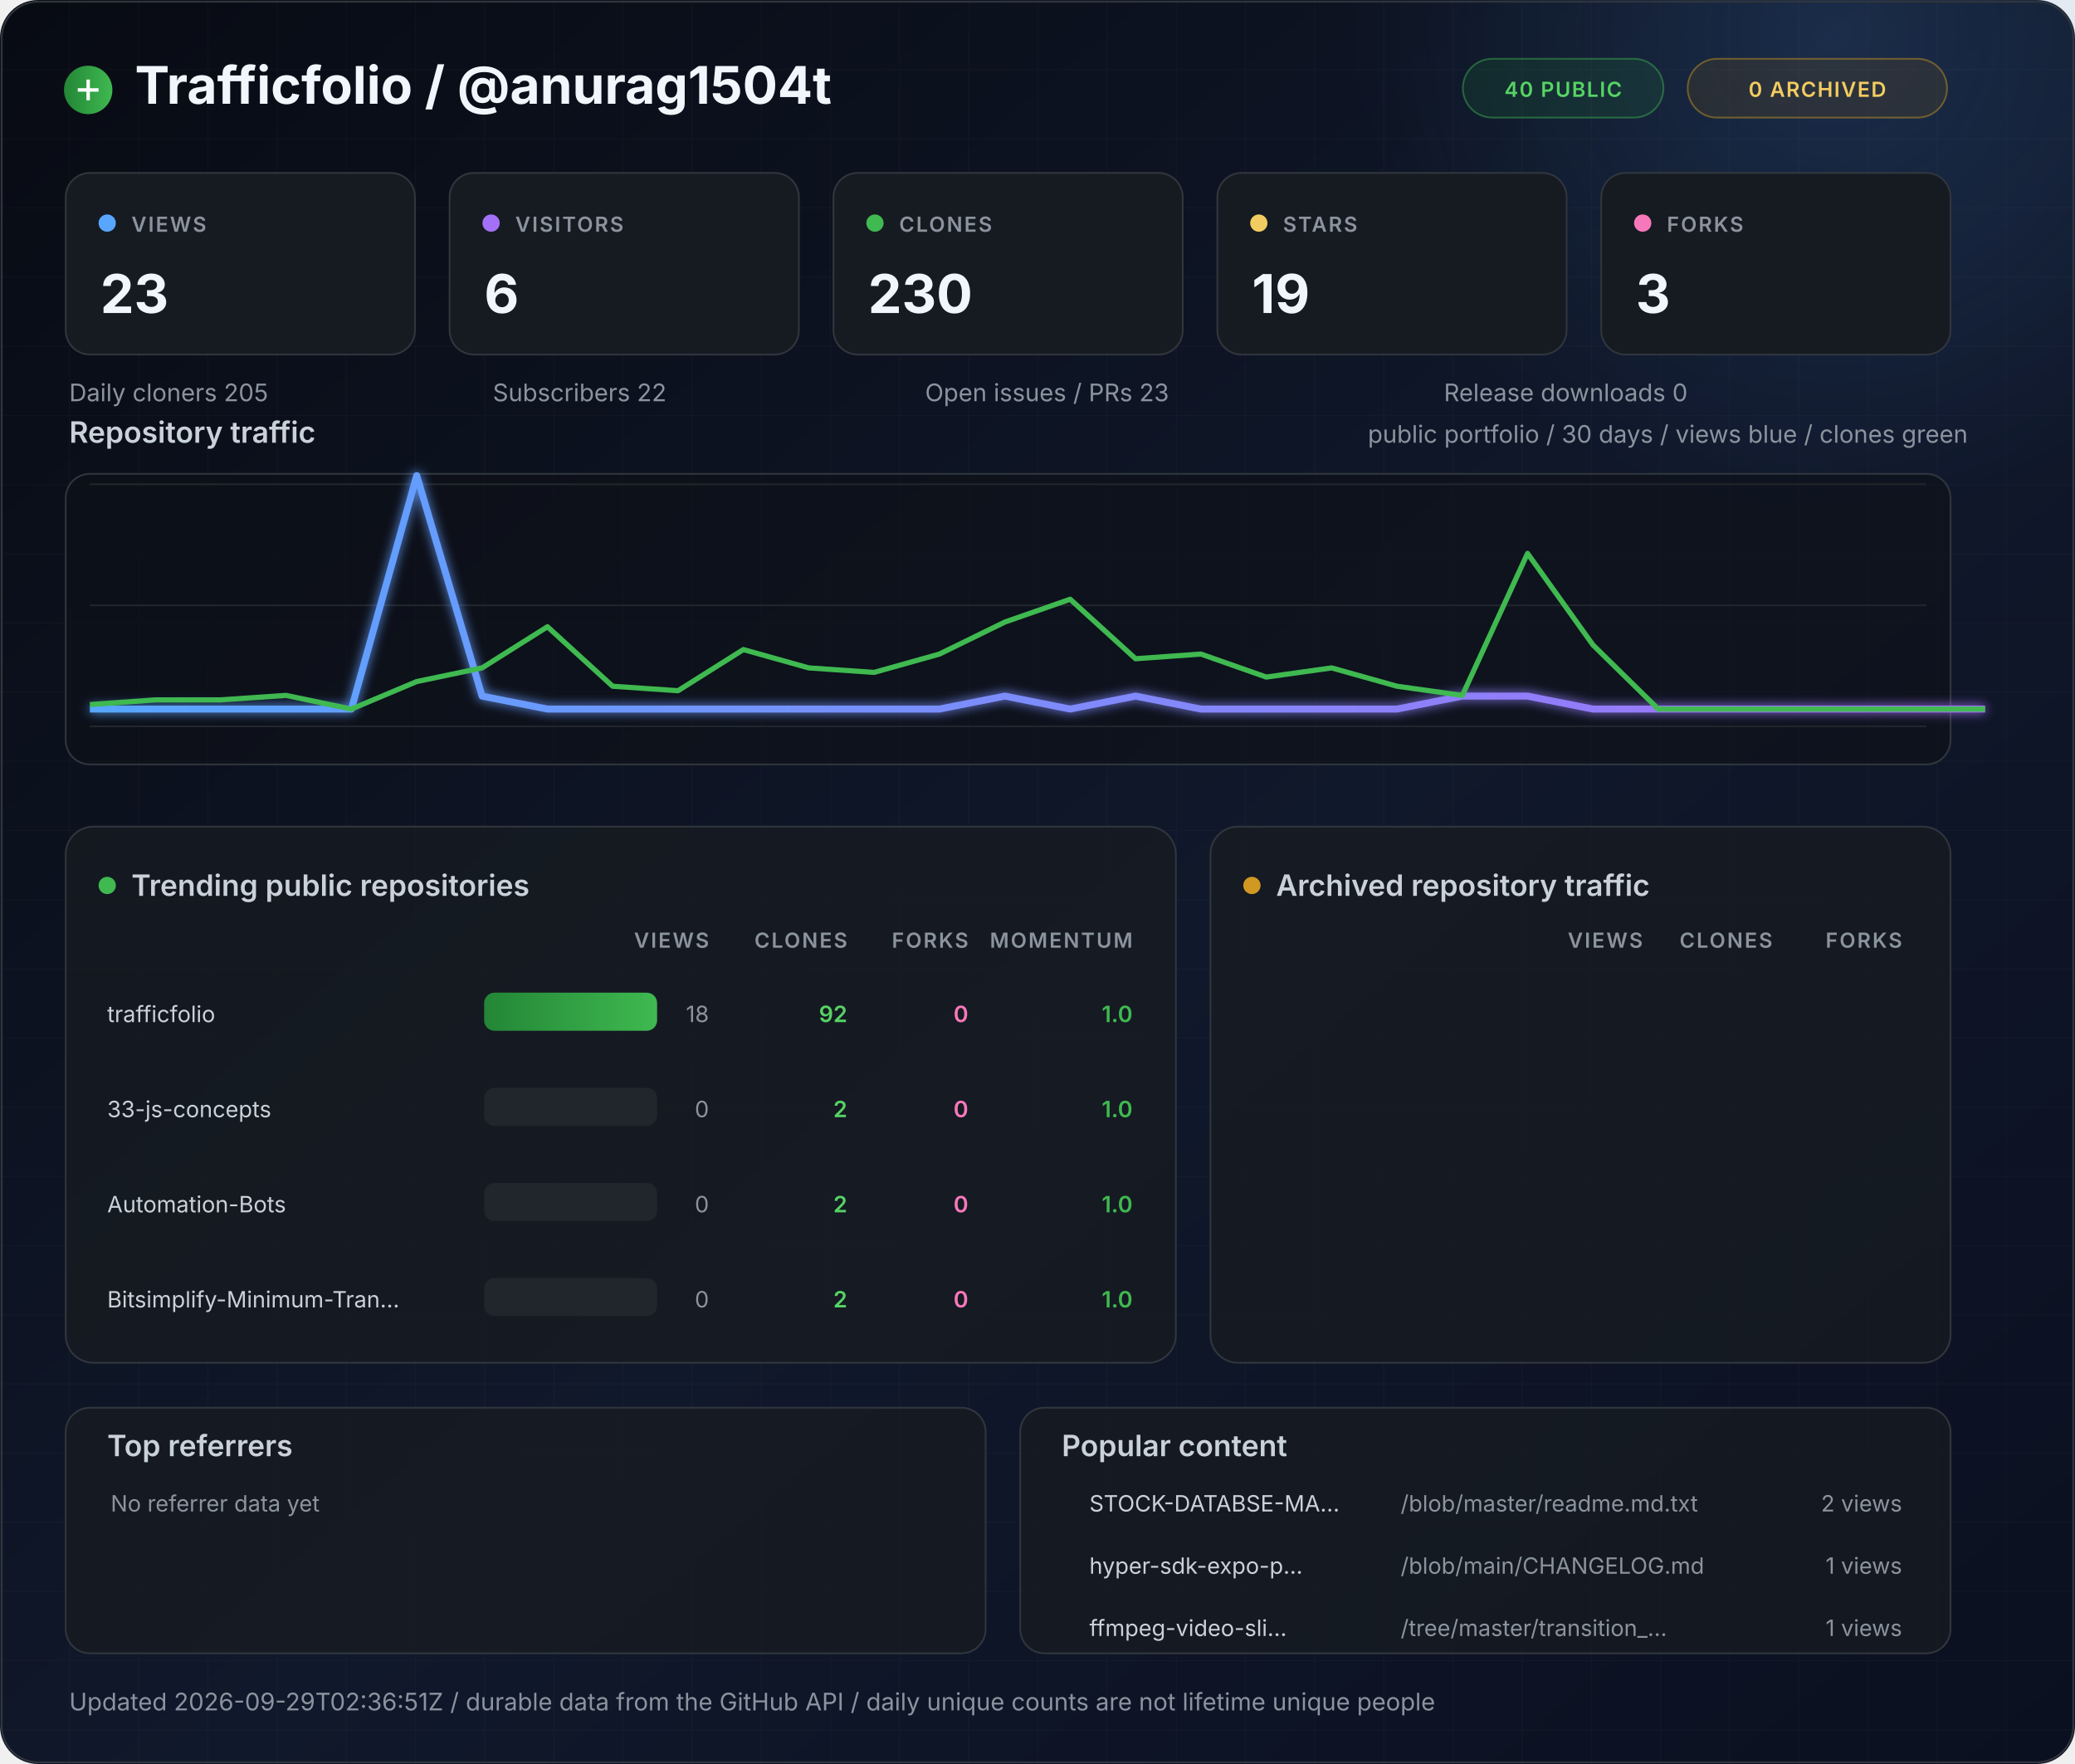
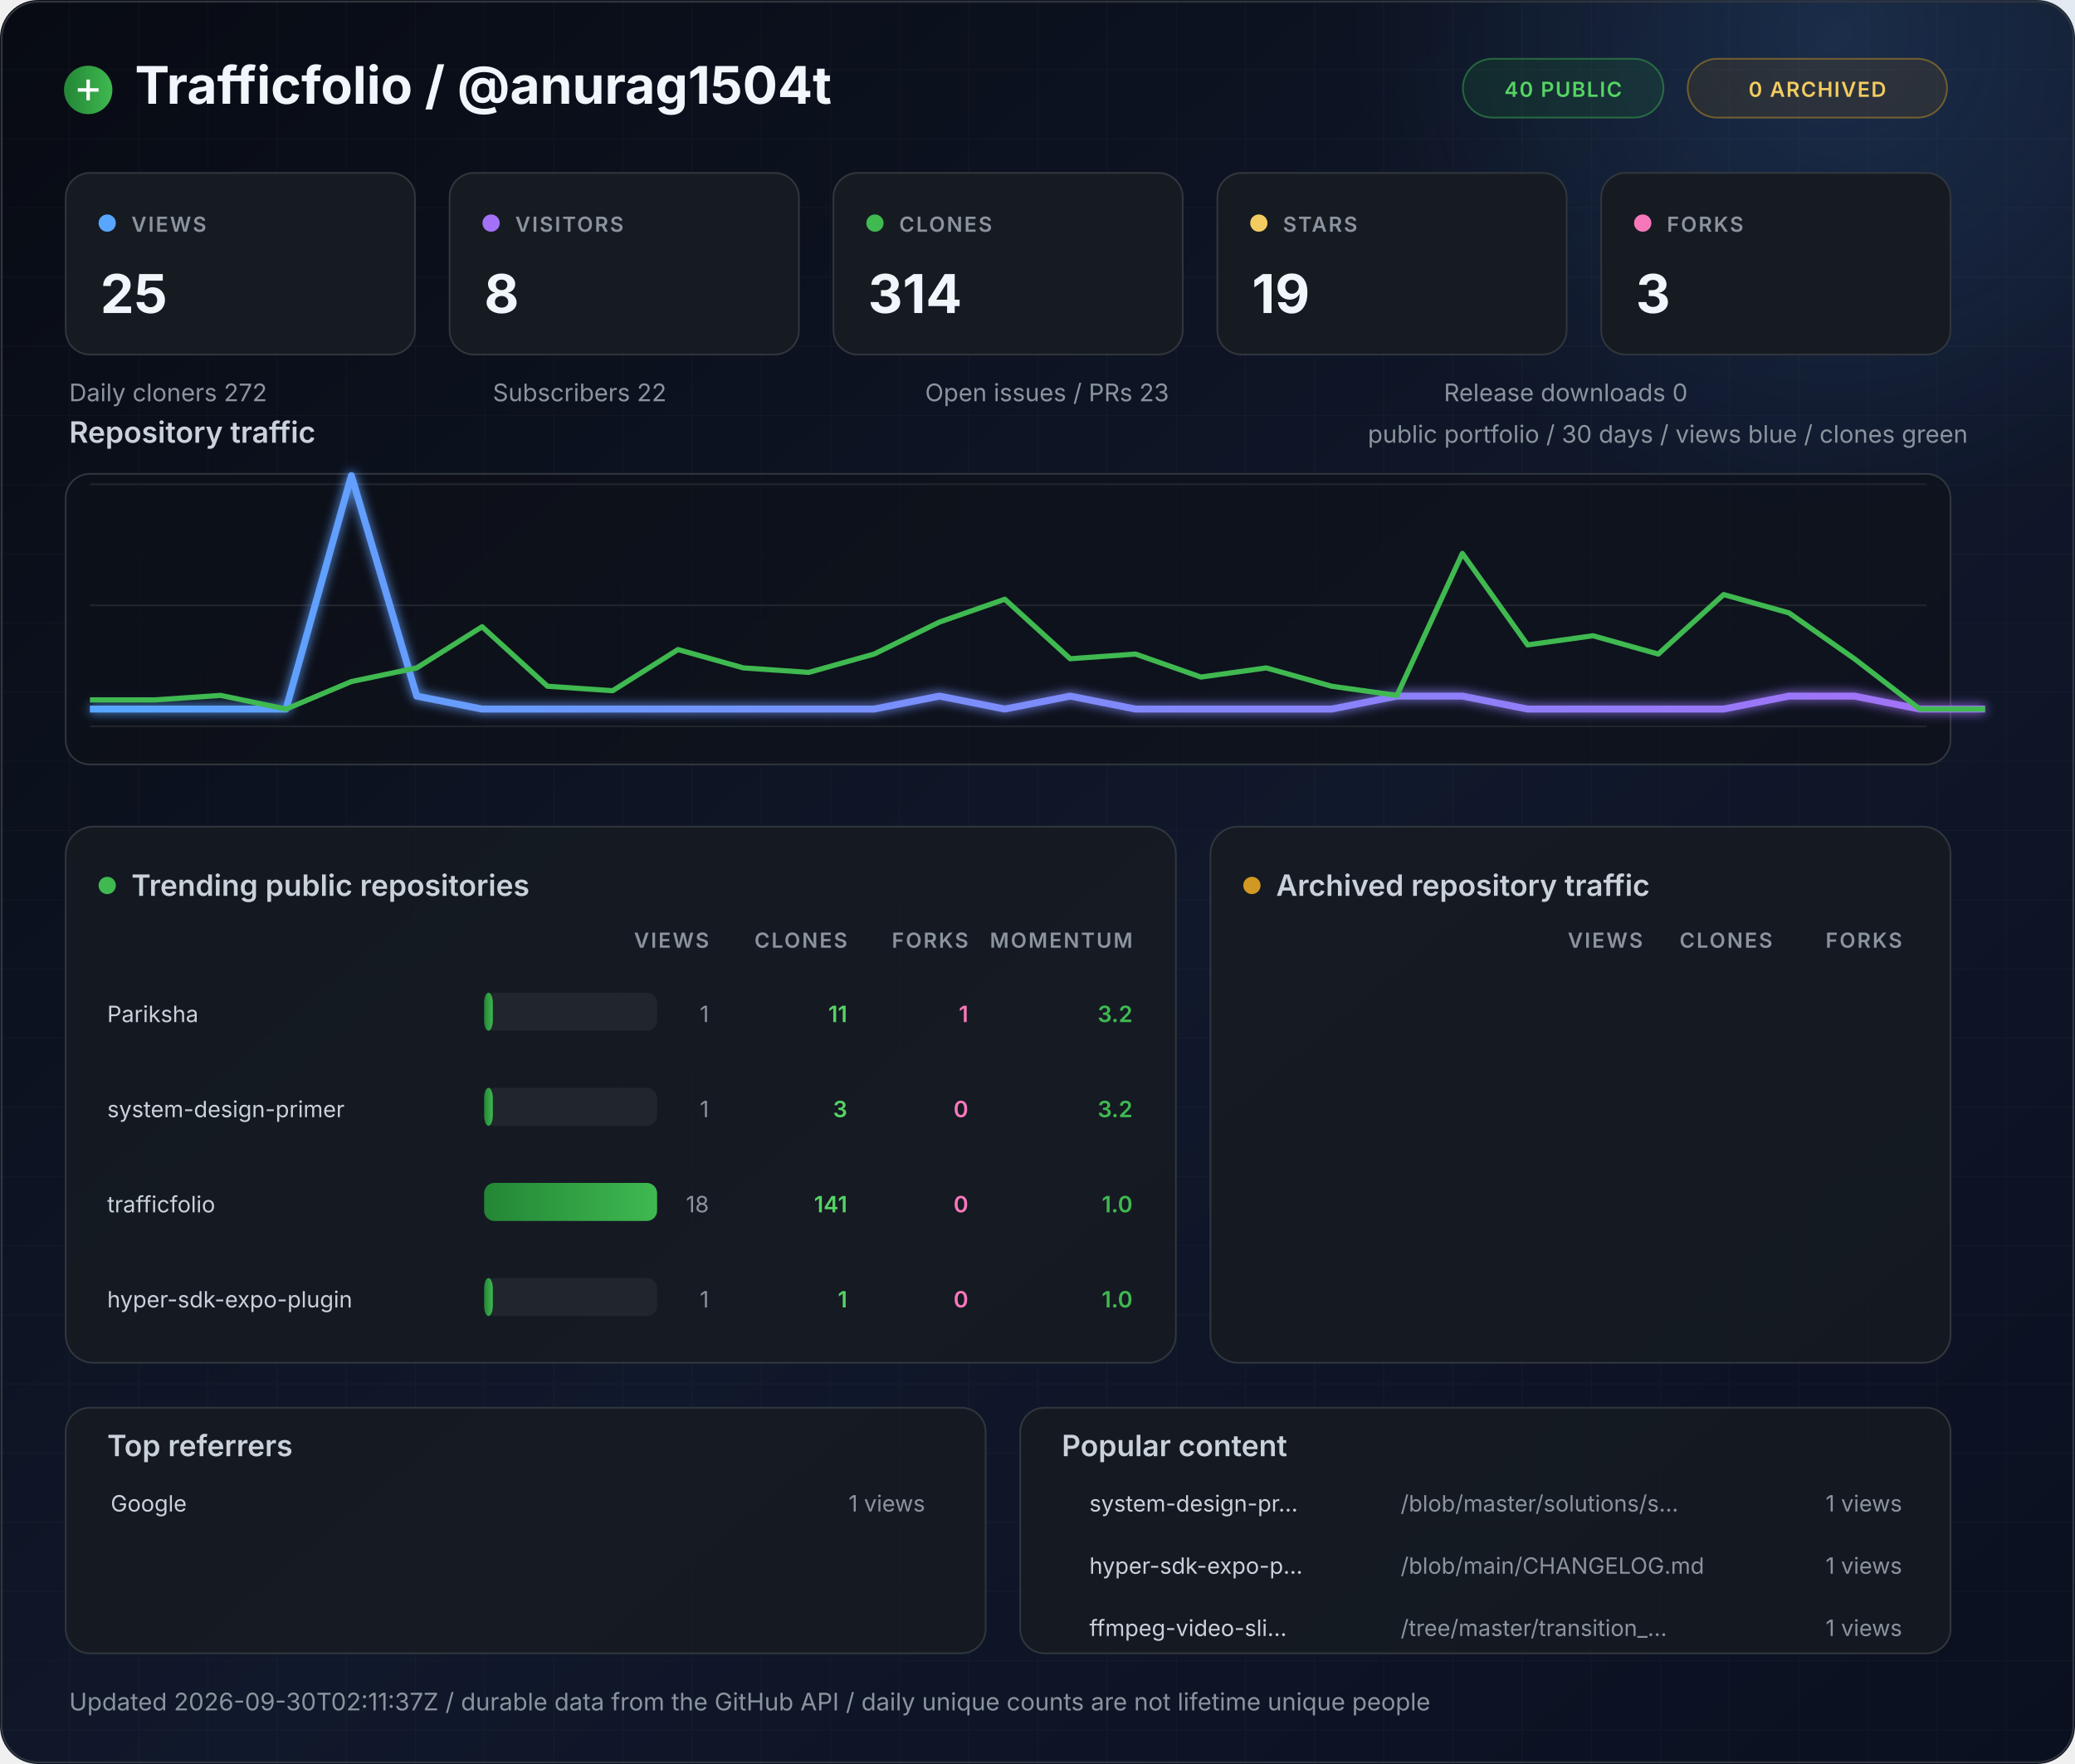
<svg xmlns="http://www.w3.org/2000/svg" width="1200" height="1020" viewBox="0 0 1200 1020" role="img" aria-label="Trafficfolio GitHub analytics dashboard for anurag1504t">
  <defs>
    <linearGradient id="bg" x1="0" y1="0" x2="1" y2="1">
      <stop stop-color="#080b13" />
      <stop offset=".55" stop-color="#10182b" />
      <stop offset="1" stop-color="#0b1020" />
    </linearGradient>
    <linearGradient id="line" x1="0" y1="0" x2="1" y2="0">
      <stop stop-color="#58a6ff" />
      <stop offset="1" stop-color="#a371f7" />
    </linearGradient>
    <linearGradient id="bar" x1="0" y1="0" x2="1" y2="0">
      <stop stop-color="#238636" />
      <stop offset="1" stop-color="#3fb950" />
    </linearGradient>
    <linearGradient id="archiveBar" x1="0" y1="0" x2="1" y2="0">
      <stop stop-color="#9e6a03" />
      <stop offset="1" stop-color="#f2cc60" />
    </linearGradient>
    <radialGradient id="ambient">
      <stop stop-color="#58a6ff" stop-opacity=".16" />
      <stop offset="1" stop-color="#58a6ff" stop-opacity="0" />
    </radialGradient>
    <pattern id="grid" width="40" height="40" patternUnits="userSpaceOnUse">
      <path d="M40 0H0V40" fill="none" stroke="#ffffff" stroke-opacity=".025" />
    </pattern>
    <filter id="glow">
      <feGaussianBlur stdDeviation="3" result="b" />
      <feMerge>
        <feMergeNode in="b" />
        <feMergeNode in="SourceGraphic" />
      </feMerge>
    </filter>
    <style>
    .title{font:750 30px -apple-system,BlinkMacSystemFont,"Segoe UI",sans-serif;fill:#f0f6fc}
    .subtitle{font:14px -apple-system,BlinkMacSystemFont,"Segoe UI",sans-serif;fill:#8b949e}
    .label{font:600 12px -apple-system,BlinkMacSystemFont,"Segoe UI",sans-serif;fill:#8b949e;letter-spacing:1px}
    .metric{font:700 31px -apple-system,BlinkMacSystemFont,"Segoe UI",sans-serif;fill:#f0f6fc}
    .section{font:600 17px -apple-system,BlinkMacSystemFont,"Segoe UI",sans-serif;fill:#c9d1d9}
    .repo,.value,.trend,.archive,.clone,.fork{font:13px -apple-system,BlinkMacSystemFont,"Segoe UI",sans-serif;fill:#c9d1d9}
    .value{fill:#8b949e} .trend{fill:#3fb950;font-weight:600} .archive{fill:#d29922}
    .clone{fill:#56d364;font-weight:600} .fork{fill:#f778ba;font-weight:600}
    .pill{font:600 12px -apple-system,BlinkMacSystemFont,"Segoe UI",sans-serif;letter-spacing:.7px}
  </style>
  </defs>
  <rect width="1200" height="1020" rx="22" fill="url(#bg)" />
  <rect width="1200" height="1020" rx="22" fill="url(#grid)" />
  <circle cx="1060" cy="20" r="280" fill="url(#ambient)" />
  <rect x="1" y="1" width="1198" height="1018" rx="21" fill="none" stroke="#30363d" />
  <circle cx="51" cy="52" r="14" fill="url(#bar)" />
  <path d="M45 52h12M51 46v12" stroke="#fff" stroke-width="2" />
  <text x="78" y="60" class="title">Trafficfolio / @anurag1504t</text>
  <rect x="846" y="34" width="116" height="34" rx="17" fill="#238636" fill-opacity=".16" stroke="#3fb950" stroke-opacity=".45" />
  <text x="904" y="56" text-anchor="middle" class="pill" fill="#56d364">40 PUBLIC</text>
  <rect x="976" y="34" width="150" height="34" rx="17" fill="#9e6a03" fill-opacity=".14" stroke="#d29922" stroke-opacity=".45" />
  <text x="1051" y="56" text-anchor="middle" class="pill" fill="#f2cc60">0 ARCHIVED</text>
  <rect x="38" y="100" width="202" height="105" rx="14" fill="#161b22" stroke="#30363d" />
  <circle cx="62" cy="129" r="5" fill="#58a6ff" />
  <text x="76" y="134" class="label">VIEWS</text>
-   <text x="58" y="181" class="metric">23</text>
+   <text x="58" y="181" class="metric">25</text>
  <rect x="260" y="100" width="202" height="105" rx="14" fill="#161b22" stroke="#30363d" />
  <circle cx="284" cy="129" r="5" fill="#a371f7" />
  <text x="298" y="134" class="label">VISITORS</text>
-   <text x="280" y="181" class="metric">6</text>
+   <text x="280" y="181" class="metric">8</text>
  <rect x="482" y="100" width="202" height="105" rx="14" fill="#161b22" stroke="#30363d" />
  <circle cx="506" cy="129" r="5" fill="#3fb950" />
  <text x="520" y="134" class="label">CLONES</text>
-   <text x="502" y="181" class="metric">230</text>
+   <text x="502" y="181" class="metric">314</text>
  <rect x="704" y="100" width="202" height="105" rx="14" fill="#161b22" stroke="#30363d" />
  <circle cx="728" cy="129" r="5" fill="#f2cc60" />
  <text x="742" y="134" class="label">STARS</text>
  <text x="724" y="181" class="metric">19</text>
  <rect x="926" y="100" width="202" height="105" rx="14" fill="#161b22" stroke="#30363d" />
  <circle cx="950" cy="129" r="5" fill="#f778ba" />
  <text x="964" y="134" class="label">FORKS</text>
  <text x="946" y="181" class="metric">3</text>
-   <text x="40" y="232" class="subtitle">Daily cloners 205</text>
+   <text x="40" y="232" class="subtitle">Daily cloners 272</text>
  <text x="285" y="232" class="subtitle">Subscribers 22</text>
  <text x="535" y="232" class="subtitle">Open issues / PRs 23</text>
  <text x="835" y="232" class="subtitle">Release downloads 0</text>
  <text x="40" y="256" class="section">Repository traffic</text>
  <text x="1138" y="256" text-anchor="end" class="subtitle">public portfolio / 30 days / views blue / clones green</text>
  <rect x="38" y="274" width="1090" height="168" rx="14" fill="#0d1117" fill-opacity=".62" stroke="#30363d" />
  <line x1="52" y1="420" x2="1114" y2="420" stroke="#21262d" />
  <line x1="52" y1="350" x2="1114" y2="350" stroke="#21262d" />
  <line x1="52" y1="280" x2="1114" y2="280" stroke="#21262d" />
-   <polyline points="52.0,410.0 89.8,410.0 127.6,410.0 165.4,410.0 203.2,410.0 241.0,275.0 278.8,402.5 316.6,410.0 354.3,410.0 392.1,410.0 429.9,410.0 467.7,410.0 505.5,410.0 543.3,410.0 581.1,402.5 618.9,410.0 656.7,402.5 694.5,410.0 732.3,410.0 770.1,410.0 807.9,410.0 845.7,402.5 883.4,402.5 921.2,410.0 959.0,410.0 996.8,410.0 1034.6,410.0 1072.4,410.0 1110.2,410.0 1148.0,410.0" fill="none" stroke="url(#line)" stroke-width="4" stroke-linejoin="round" filter="url(#glow)" />
-   <polyline points="52.0,407.4 89.8,404.7 127.6,404.7 165.4,402.1 203.2,410.0 241.0,394.1 278.8,386.2 316.6,362.4 354.3,396.8 392.1,399.4 429.9,375.6 467.7,386.2 505.5,388.8 543.3,378.2 581.1,359.7 618.9,346.5 656.7,380.9 694.5,378.2 732.3,391.5 770.1,386.2 807.9,396.8 845.7,402.1 883.4,320.0 921.2,372.9 959.0,410.0 996.8,410.0 1034.6,410.0 1072.4,410.0 1110.2,410.0 1148.0,410.0" fill="none" stroke="#3fb950" stroke-width="3" stroke-linejoin="round" />
+   <polyline points="52.0,410.0 89.8,410.0 127.6,410.0 165.4,410.0 203.2,275.0 241.0,402.5 278.8,410.0 316.6,410.0 354.3,410.0 392.1,410.0 429.9,410.0 467.7,410.0 505.5,410.0 543.3,402.5 581.1,410.0 618.9,402.5 656.7,410.0 694.5,410.0 732.3,410.0 770.1,410.0 807.9,402.5 845.7,402.5 883.4,410.0 921.2,410.0 959.0,410.0 996.8,410.0 1034.6,402.5 1072.4,402.5 1110.2,410.0 1148.0,410.0" fill="none" stroke="url(#line)" stroke-width="4" stroke-linejoin="round" filter="url(#glow)" />
+   <polyline points="52.0,404.7 89.8,404.7 127.6,402.1 165.4,410.0 203.2,394.1 241.0,386.2 278.8,362.4 316.6,396.8 354.3,399.4 392.1,375.6 429.9,386.2 467.7,388.8 505.5,378.2 543.3,359.7 581.1,346.5 618.9,380.9 656.7,378.2 694.5,391.5 732.3,386.2 770.1,396.8 807.9,402.1 845.7,320.0 883.4,372.9 921.2,367.6 959.0,378.2 996.8,343.8 1034.6,354.4 1072.4,380.9 1110.2,410.0 1148.0,410.0" fill="none" stroke="#3fb950" stroke-width="3" stroke-linejoin="round" />
  <rect x="38" y="478" width="642" height="310" rx="16" fill="#161b22" fill-opacity=".82" stroke="#30363d" />
  <circle cx="62" cy="512" r="5" fill="#3fb950" />
  <text x="76" y="518" class="section">Trending public repositories</text>
  <text x="410" y="548" text-anchor="end" class="label">VIEWS</text>
  <text x="490" y="548" text-anchor="end" class="label">CLONES</text>
  <text x="560" y="548" text-anchor="end" class="label">FORKS</text>
  <text x="655" y="548" text-anchor="end" class="label">MOMENTUM</text>
-   <text x="62" y="591" class="repo">trafficfolio</text>
+   <text x="62" y="591" class="repo">Pariksha</text>
  <rect x="280" y="574" width="100" height="22" rx="6" fill="#21262d" />
-   <rect x="280" y="574" width="100" height="22" rx="6" fill="url(#bar)" />
-   <text x="410" y="591" text-anchor="end" class="value">18</text>
-   <text x="490" y="591" text-anchor="end" class="clone">92</text>
-   <text x="560" y="591" text-anchor="end" class="fork">0</text>
-   <text x="655" y="591" text-anchor="end" class="trend">1.0</text>
-   <text x="62" y="646" class="repo">33-js-concepts</text>
+   <rect x="280" y="574" width="5" height="22" rx="6" fill="url(#bar)" />
+   <text x="410" y="591" text-anchor="end" class="value">1</text>
+   <text x="490" y="591" text-anchor="end" class="clone">11</text>
+   <text x="560" y="591" text-anchor="end" class="fork">1</text>
+   <text x="655" y="591" text-anchor="end" class="trend">3.2</text>
+   <text x="62" y="646" class="repo">system-design-primer</text>
  <rect x="280" y="629" width="100" height="22" rx="6" fill="#21262d" />
-   <rect x="280" y="629" width="0" height="22" rx="6" fill="url(#bar)" />
-   <text x="410" y="646" text-anchor="end" class="value">0</text>
-   <text x="490" y="646" text-anchor="end" class="clone">2</text>
+   <rect x="280" y="629" width="5" height="22" rx="6" fill="url(#bar)" />
+   <text x="410" y="646" text-anchor="end" class="value">1</text>
+   <text x="490" y="646" text-anchor="end" class="clone">3</text>
  <text x="560" y="646" text-anchor="end" class="fork">0</text>
-   <text x="655" y="646" text-anchor="end" class="trend">1.0</text>
-   <text x="62" y="701" class="repo">Automation-Bots</text>
+   <text x="655" y="646" text-anchor="end" class="trend">3.2</text>
+   <text x="62" y="701" class="repo">trafficfolio</text>
  <rect x="280" y="684" width="100" height="22" rx="6" fill="#21262d" />
-   <rect x="280" y="684" width="0" height="22" rx="6" fill="url(#bar)" />
-   <text x="410" y="701" text-anchor="end" class="value">0</text>
-   <text x="490" y="701" text-anchor="end" class="clone">2</text>
+   <rect x="280" y="684" width="100" height="22" rx="6" fill="url(#bar)" />
+   <text x="410" y="701" text-anchor="end" class="value">18</text>
+   <text x="490" y="701" text-anchor="end" class="clone">141</text>
  <text x="560" y="701" text-anchor="end" class="fork">0</text>
  <text x="655" y="701" text-anchor="end" class="trend">1.0</text>
-   <text x="62" y="756" class="repo">Bitsimplify-Minimum-Tran...</text>
+   <text x="62" y="756" class="repo">hyper-sdk-expo-plugin</text>
  <rect x="280" y="739" width="100" height="22" rx="6" fill="#21262d" />
-   <rect x="280" y="739" width="0" height="22" rx="6" fill="url(#bar)" />
-   <text x="410" y="756" text-anchor="end" class="value">0</text>
-   <text x="490" y="756" text-anchor="end" class="clone">2</text>
+   <rect x="280" y="739" width="5" height="22" rx="6" fill="url(#bar)" />
+   <text x="410" y="756" text-anchor="end" class="value">1</text>
+   <text x="490" y="756" text-anchor="end" class="clone">1</text>
  <text x="560" y="756" text-anchor="end" class="fork">0</text>
  <text x="655" y="756" text-anchor="end" class="trend">1.0</text>
  <rect x="700" y="478" width="428" height="310" rx="16" fill="#161b22" fill-opacity=".82" stroke="#30363d" />
  <circle cx="724" cy="512" r="5" fill="#d29922" />
  <text x="738" y="518" class="section">Archived repository traffic</text>
  <text x="950" y="548" text-anchor="end" class="label">VIEWS</text>
  <text x="1025" y="548" text-anchor="end" class="label">CLONES</text>
  <text x="1100" y="548" text-anchor="end" class="label">FORKS</text>
  <rect x="38" y="814" width="532" height="142" rx="14" fill="#161b22" fill-opacity=".82" stroke="#30363d" />
  <text x="62" y="842" class="section">Top referrers</text>
-   <text x="64" y="874" class="value">No referrer data yet</text>
+   <text x="64" y="874" class="repo">Google</text>
+   <text x="535" y="874" text-anchor="end" class="value">1 views</text>
  <rect x="590" y="814" width="538" height="142" rx="14" fill="#161b22" fill-opacity=".82" stroke="#30363d" />
  <text x="614" y="842" class="section">Popular content</text>
-   <text x="630" y="874" class="repo">STOCK-DATABSE-MA...</text>
-   <text x="810" y="874" class="value">/blob/master/readme.md.txt</text>
-   <text x="1100" y="874" text-anchor="end" class="value">2 views</text>
+   <text x="630" y="874" class="repo">system-design-pr...</text>
+   <text x="810" y="874" class="value">/blob/master/solutions/s...</text>
+   <text x="1100" y="874" text-anchor="end" class="value">1 views</text>
  <text x="630" y="910" class="repo">hyper-sdk-expo-p...</text>
  <text x="810" y="910" class="value">/blob/main/CHANGELOG.md</text>
  <text x="1100" y="910" text-anchor="end" class="value">1 views</text>
  <text x="630" y="946" class="repo">ffmpeg-video-sli...</text>
  <text x="810" y="946" class="value">/tree/master/transition_...</text>
  <text x="1100" y="946" text-anchor="end" class="value">1 views</text>
-   <text x="40" y="989" class="subtitle">Updated 2026-09-29T02:36:51Z / durable data from the GitHub API / daily unique counts are not lifetime unique people</text>
+   <text x="40" y="989" class="subtitle">Updated 2026-09-30T02:11:37Z / durable data from the GitHub API / daily unique counts are not lifetime unique people</text>
</svg>
